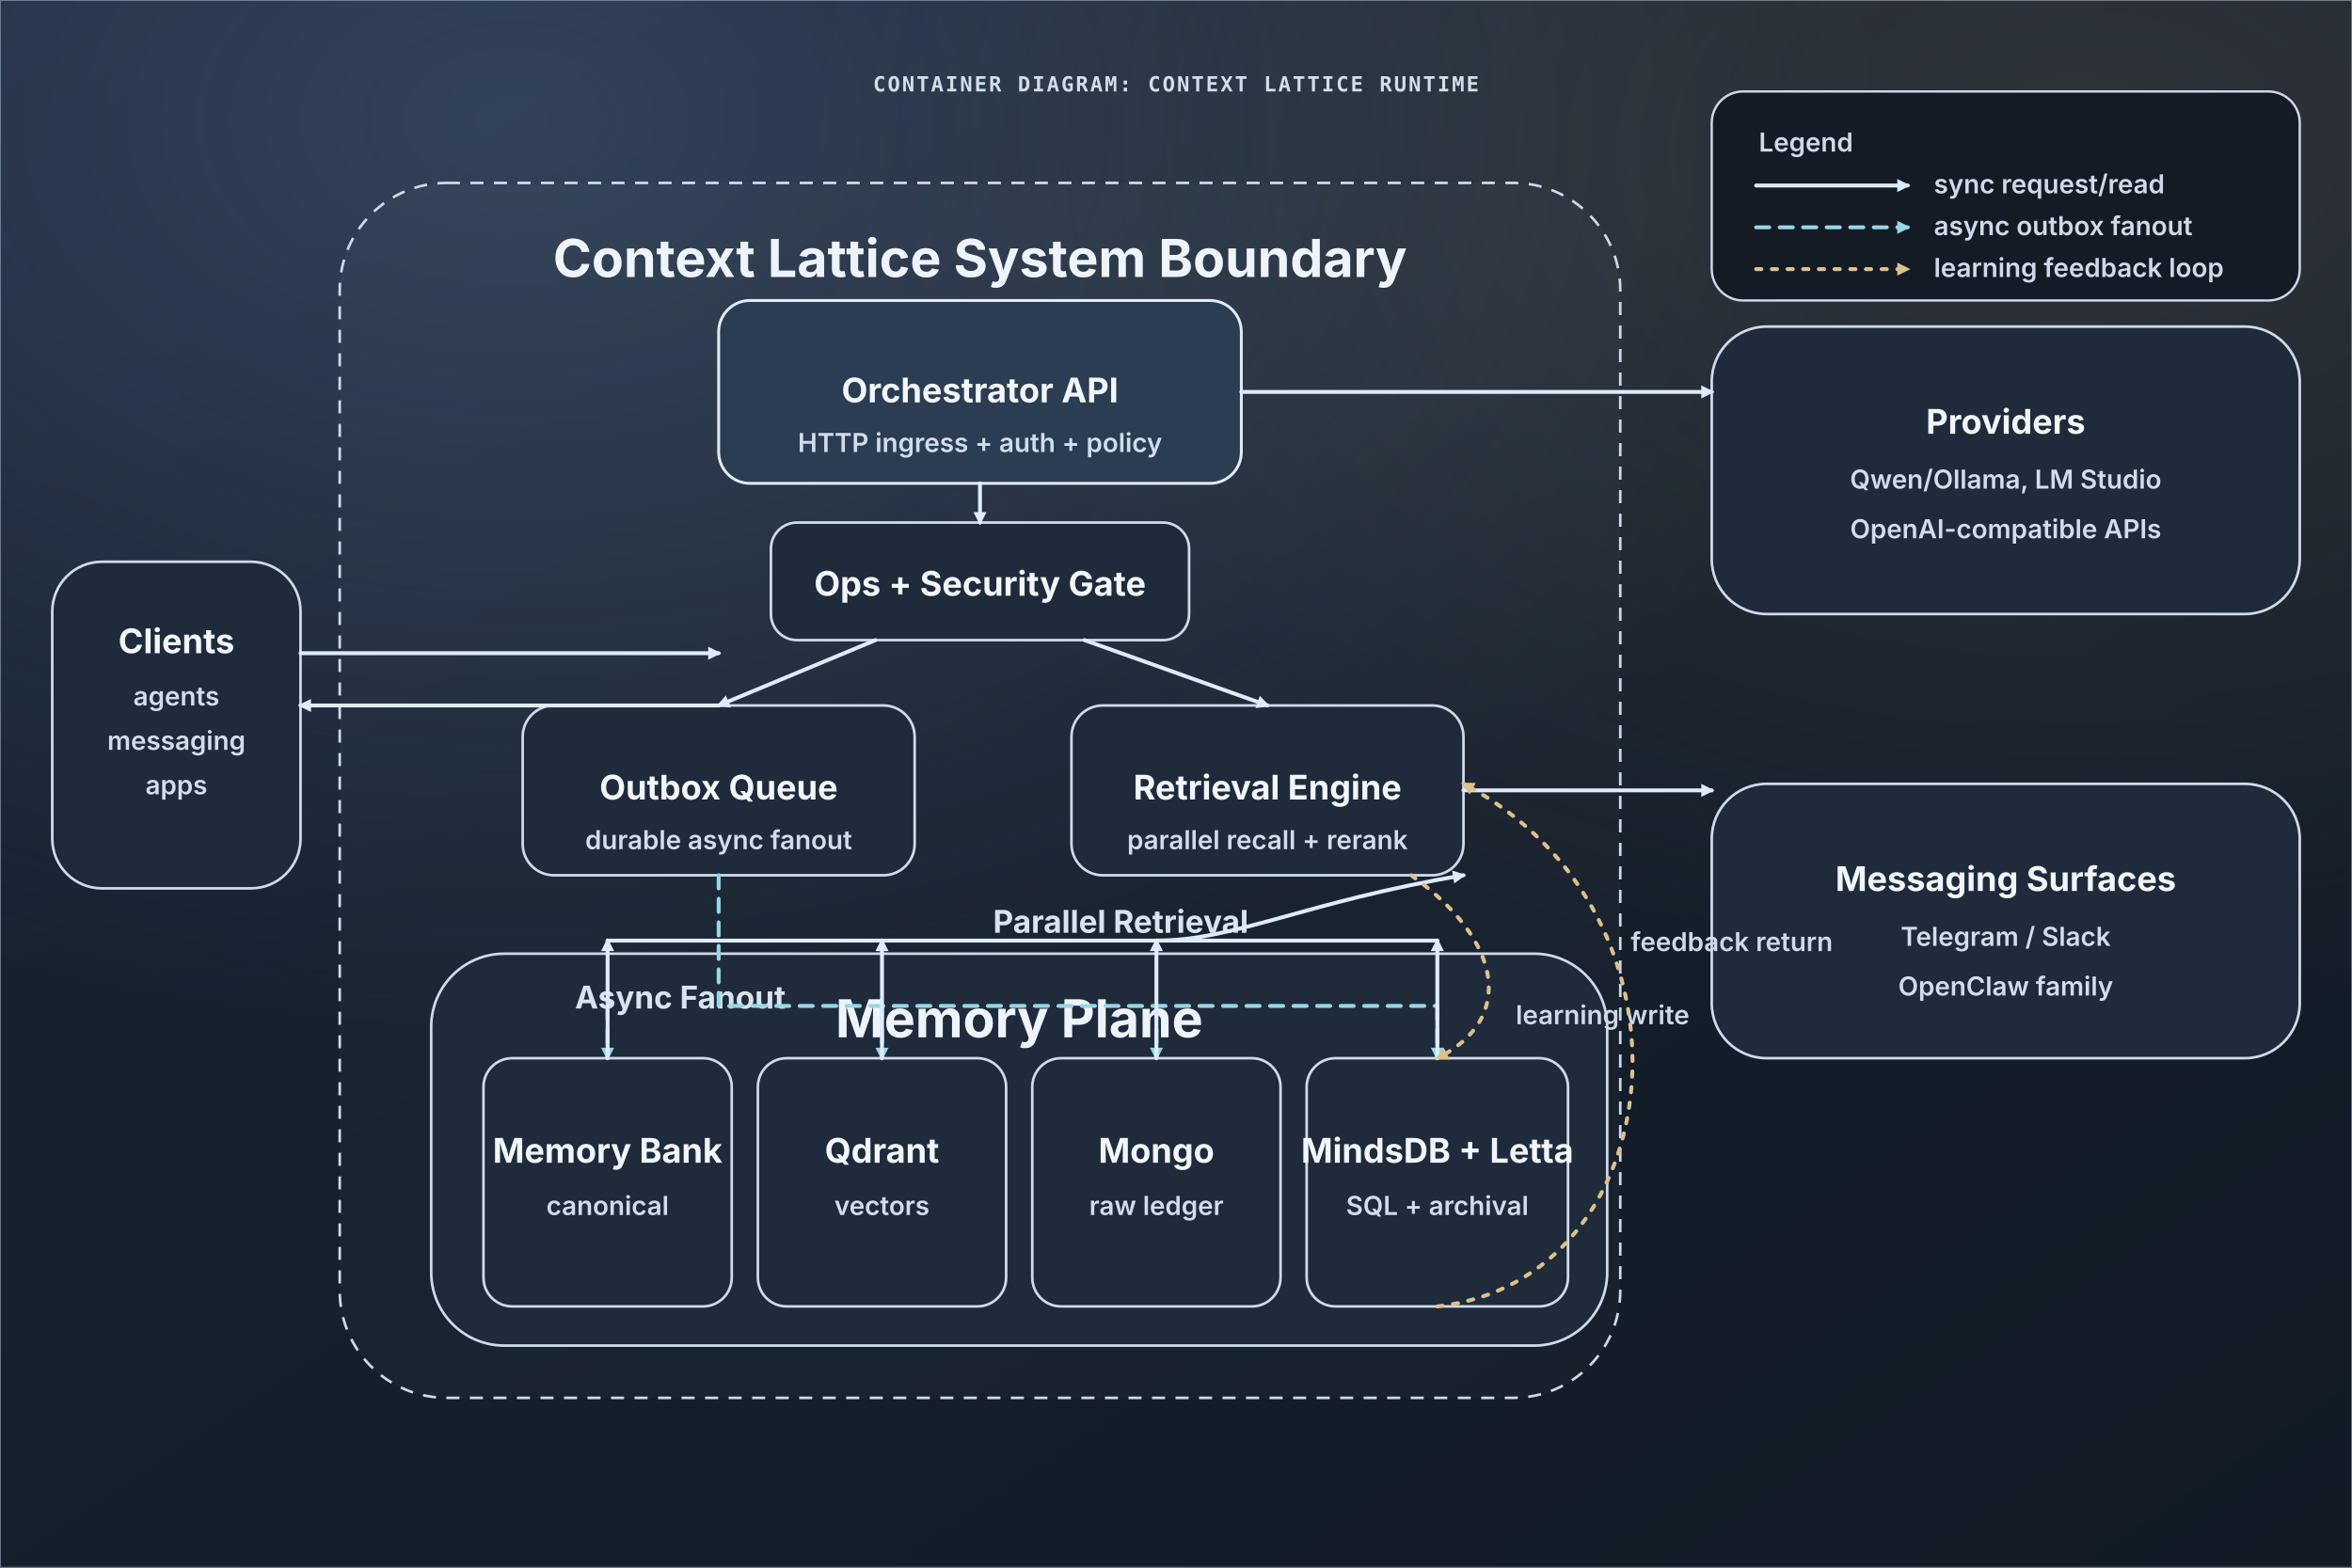
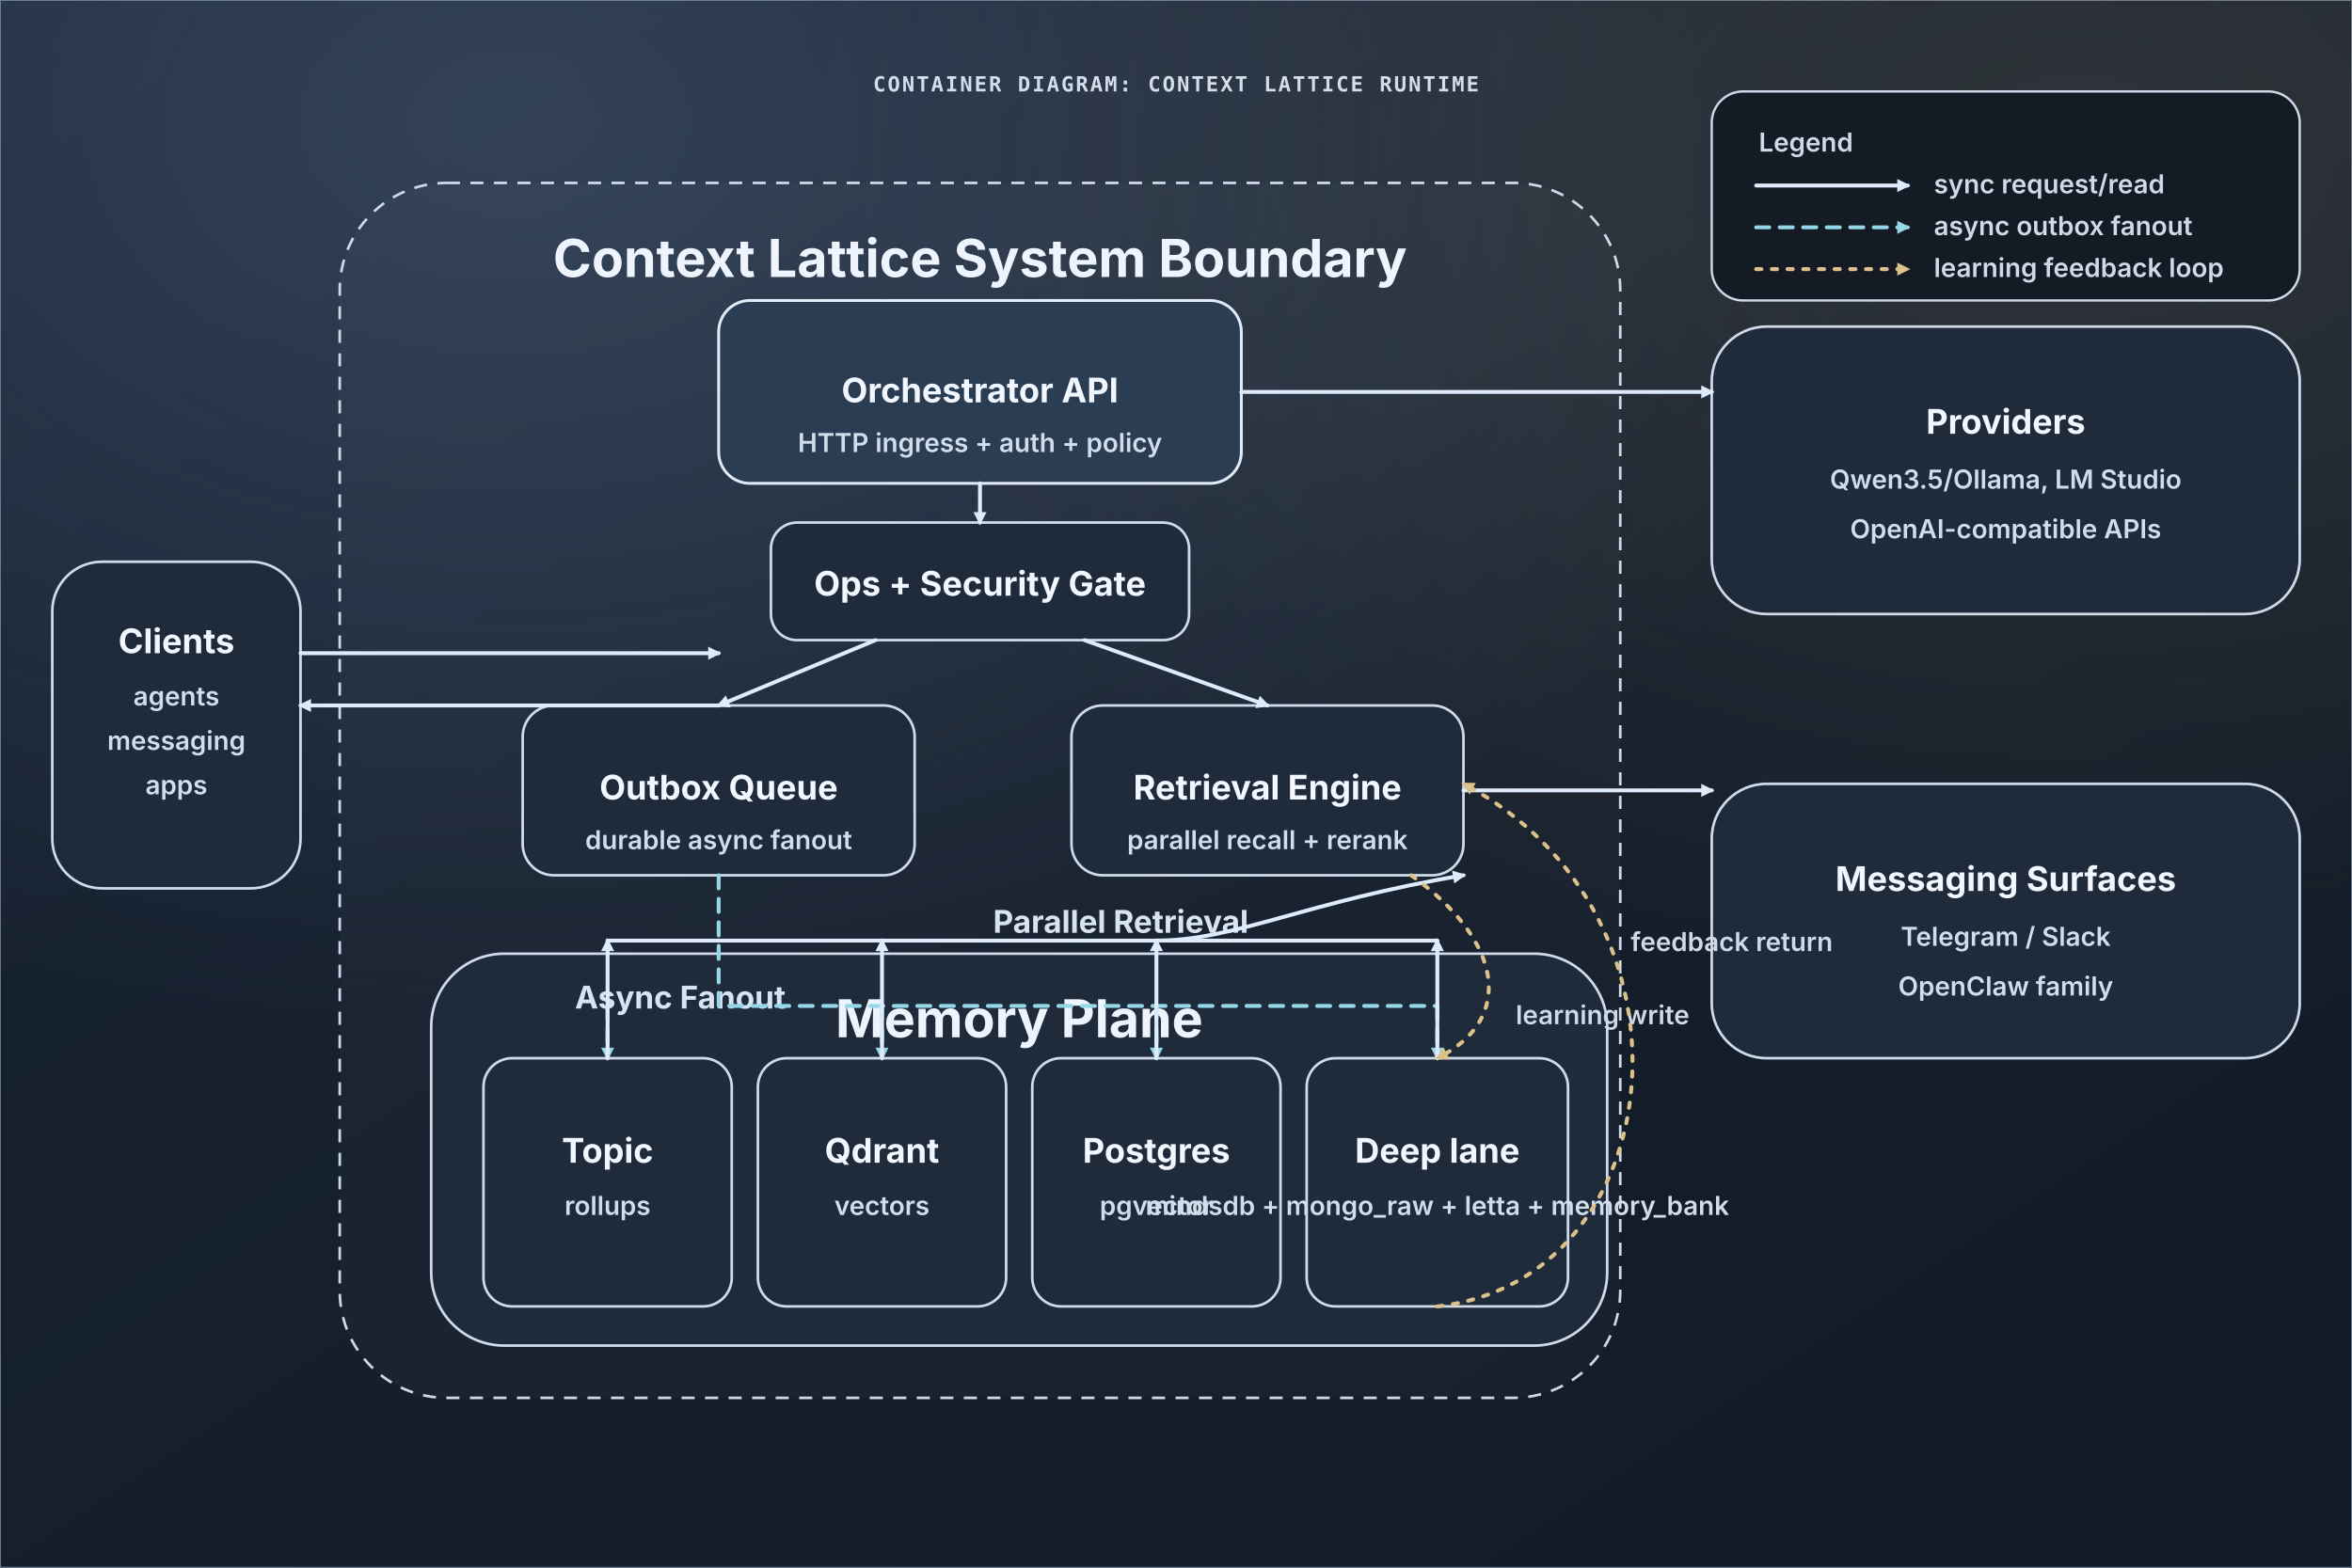
<svg xmlns="http://www.w3.org/2000/svg" width="1800" height="1200" viewBox="0 0 1800 1200" role="img" aria-label="Container and data-plane diagram showing ingress, durable fanout, retrieval synthesis, and learning loop">
  <defs>
    <linearGradient id="bg" x1="0%" y1="0%" x2="100%" y2="100%">
      <stop offset="0%" stop-color="#192434" />
      <stop offset="100%" stop-color="#111a25" />
    </linearGradient>
    <radialGradient id="glowA" cx="22%" cy="8%" r="58%">
      <stop offset="0%" stop-color="#88a5d2" stop-opacity="0.24" />
      <stop offset="100%" stop-color="#88a5d2" stop-opacity="0" />
    </radialGradient>
    <radialGradient id="glowB" cx="88%" cy="10%" r="54%">
      <stop offset="0%" stop-color="#d2b883" stop-opacity="0.14" />
      <stop offset="100%" stop-color="#d2b883" stop-opacity="0" />
    </radialGradient>
    <marker id="arrowSync" markerWidth="10" markerHeight="10" refX="8" refY="5" orient="auto" markerUnits="userSpaceOnUse">
      <path d="M0 0 L10 5 L0 10 Z" fill="#deebfc" />
    </marker>
    <marker id="arrowAsync" markerWidth="10" markerHeight="10" refX="8" refY="5" orient="auto" markerUnits="userSpaceOnUse">
      <path d="M0 0 L10 5 L0 10 Z" fill="#94d8e8" />
    </marker>
    <marker id="arrowLearn" markerWidth="10" markerHeight="10" refX="8" refY="5" orient="auto" markerUnits="userSpaceOnUse">
      <path d="M0 0 L10 5 L0 10 Z" fill="#dcc18a" />
    </marker>
    <style>
      .frame { fill: url(#bg); stroke: #69788b; stroke-width: 1.4; }
      .boundary { fill: rgba(255,255,255,0.02); stroke: #cdd8e8; stroke-width: 2; stroke-dasharray: 10 8; }
      .node { fill: #1f2b3a; stroke: #cfdbeb; stroke-width: 2; }
      .core { fill: #2b3d53; stroke: #e1eaf7; stroke-width: 2.2; }
      .title { font: 700 16px 'IBM Plex Mono', 'SF Mono', Menlo, monospace; fill: #d4deeb; letter-spacing: 0.09em; }
      .h2 { font: 700 40px 'IBM Plex Sans', 'Inter', sans-serif; fill: #eef4fd; }
      .label { font: 700 26px 'IBM Plex Sans', 'Inter', sans-serif; fill: #f1f6ff; }
      .sub { font: 600 20px 'IBM Plex Sans', 'Inter', sans-serif; fill: #d2ddec; }
      .lane { font: 700 24px 'IBM Plex Sans', 'Inter', sans-serif; fill: #d8e3f2; }
      .small { font: 600 20px 'IBM Plex Sans', 'Inter', sans-serif; fill: #cfdae9; }
      .sync { stroke: #deebfc; stroke-width: 3; fill: none; stroke-linecap: round; stroke-linejoin: round; }
      .async { stroke: #94d8e8; stroke-width: 3; fill: none; stroke-dasharray: 10 8; stroke-linecap: round; stroke-linejoin: round; }
      .learn { stroke: #dcc18a; stroke-width: 3; fill: none; stroke-dasharray: 4 8; stroke-linecap: round; stroke-linejoin: round; }
      .plate { fill: rgba(17,24,35,0.88); stroke: #cdd8e8; stroke-width: 1.8; }
    </style>
  </defs>
  <rect x="0" y="0" width="1800" height="1200" class="frame" />
  <rect x="0" y="0" width="1800" height="1200" fill="url(#glowA)" />
  <rect x="0" y="0" width="1800" height="1200" fill="url(#glowB)" />
  <text x="900" y="70" text-anchor="middle" class="title">CONTAINER DIAGRAM: CONTEXT LATTICE RUNTIME</text>
  <rect x="260" y="140" width="980" height="930" rx="82" class="boundary" />
  <text x="750" y="212" text-anchor="middle" class="h2">Context Lattice System Boundary</text>
  <rect x="40" y="430" width="190" height="250" rx="38" class="node" />
  <text x="135" y="500" text-anchor="middle" class="label">Clients</text>
  <text x="135" y="540" text-anchor="middle" class="sub">agents</text>
  <text x="135" y="574" text-anchor="middle" class="sub">messaging</text>
  <text x="135" y="608" text-anchor="middle" class="sub">apps</text>
  <rect x="550" y="230" width="400" height="140" rx="24" class="core" />
  <text x="750" y="308" text-anchor="middle" class="label">Orchestrator API</text>
  <text x="750" y="346" text-anchor="middle" class="sub">HTTP ingress + auth + policy</text>
  <rect x="590" y="400" width="320" height="90" rx="20" class="node" />
  <text x="750" y="456" text-anchor="middle" class="label">Ops + Security Gate</text>
  <rect x="400" y="540" width="300" height="130" rx="24" class="node" />
  <text x="550" y="612" text-anchor="middle" class="label">Outbox Queue</text>
  <text x="550" y="650" text-anchor="middle" class="sub">durable async fanout</text>
  <rect x="820" y="540" width="300" height="130" rx="24" class="node" />
  <text x="970" y="612" text-anchor="middle" class="label">Retrieval Engine</text>
  <text x="970" y="650" text-anchor="middle" class="sub">parallel recall + rerank</text>
  <rect x="330" y="730" width="900" height="300" rx="56" class="node" />
  <text x="780" y="794" text-anchor="middle" class="h2">Memory Plane</text>
  <rect x="370" y="810" width="190" height="190" rx="22" class="node" />
-   <text x="465" y="890" text-anchor="middle" class="label">Memory Bank</text>
-   <text x="465" y="930" text-anchor="middle" class="sub">canonical</text>
+   <text x="465" y="890" text-anchor="middle" class="label">Topic</text>
+   <text x="465" y="930" text-anchor="middle" class="sub">rollups</text>
  <rect x="580" y="810" width="190" height="190" rx="22" class="node" />
  <text x="675" y="890" text-anchor="middle" class="label">Qdrant</text>
  <text x="675" y="930" text-anchor="middle" class="sub">vectors</text>
  <rect x="790" y="810" width="190" height="190" rx="22" class="node" />
-   <text x="885" y="890" text-anchor="middle" class="label">Mongo</text>
-   <text x="885" y="930" text-anchor="middle" class="sub">raw ledger</text>
+   <text x="885" y="890" text-anchor="middle" class="label">Postgres</text>
+   <text x="885" y="930" text-anchor="middle" class="sub">pgvector</text>
  <rect x="1000" y="810" width="200" height="190" rx="22" class="node" />
-   <text x="1100" y="890" text-anchor="middle" class="label">MindsDB + Letta</text>
-   <text x="1100" y="930" text-anchor="middle" class="sub">SQL + archival</text>
+   <text x="1100" y="890" text-anchor="middle" class="label">Deep lane</text>
+   <text x="1100" y="930" text-anchor="middle" class="sub">mindsdb + mongo_raw + letta + memory_bank</text>
  <rect x="1310" y="250" width="450" height="220" rx="42" class="node" />
  <text x="1535" y="332" text-anchor="middle" class="label">Providers</text>
-   <text x="1535" y="374" text-anchor="middle" class="sub">Qwen/Ollama, LM Studio</text>
+   <text x="1535" y="374" text-anchor="middle" class="sub">Qwen3.5/Ollama, LM Studio</text>
  <text x="1535" y="412" text-anchor="middle" class="sub">OpenAI-compatible APIs</text>
  <rect x="1310" y="600" width="450" height="210" rx="42" class="node" />
  <text x="1535" y="682" text-anchor="middle" class="label">Messaging Surfaces</text>
  <text x="1535" y="724" text-anchor="middle" class="sub">Telegram / Slack</text>
  <text x="1535" y="762" text-anchor="middle" class="sub">OpenClaw family</text>
  <rect x="1310" y="70" width="450" height="160" rx="24" class="plate" />
  <text x="1346" y="116" class="small">Legend</text>
  <path class="sync" d="M1344 142 H1460" marker-end="url(#arrowSync)" />
  <text x="1480" y="148" class="small">sync request/read</text>
  <path class="async" d="M1344 174 H1460" marker-end="url(#arrowAsync)" />
  <text x="1480" y="180" class="small">async outbox fanout</text>
  <path class="learn" d="M1344 206 H1460" marker-end="url(#arrowLearn)" />
  <text x="1480" y="212" class="small">learning feedback loop</text>
  <path class="sync" d="M230 500 H550" marker-end="url(#arrowSync)" />
  <path class="sync" d="M550 540 H230" marker-end="url(#arrowSync)" />
  <path class="sync" d="M750 370 V400" marker-end="url(#arrowSync)" />
  <path class="sync" d="M670 490 L550 540" marker-end="url(#arrowSync)" />
  <path class="sync" d="M830 490 L970 540" marker-end="url(#arrowSync)" />
  <path class="sync" d="M950 300 H1310" marker-end="url(#arrowSync)" />
  <path class="sync" d="M1120 605 H1310" marker-end="url(#arrowSync)" />
  <text x="440" y="772" class="lane">Async Fanout</text>
  <path class="async" d="M550 670 V770 H1100" />
  <path class="async" d="M465 770 V810" marker-end="url(#arrowAsync)" />
  <path class="async" d="M675 770 V810" marker-end="url(#arrowAsync)" />
  <path class="async" d="M885 770 V810" marker-end="url(#arrowAsync)" />
  <path class="async" d="M1100 770 V810" marker-end="url(#arrowAsync)" />
  <text x="760" y="714" class="lane">Parallel Retrieval</text>
  <path class="sync" d="M465 810 V720" marker-end="url(#arrowSync)" />
  <path class="sync" d="M675 810 V720" marker-end="url(#arrowSync)" />
  <path class="sync" d="M885 810 V720" marker-end="url(#arrowSync)" />
  <path class="sync" d="M1100 810 V720" marker-end="url(#arrowSync)" />
  <path class="sync" d="M465 720 H1100" />
  <path class="sync" d="M885 720 C945 720,1000 690,1120 670" marker-end="url(#arrowSync)" />
  <text x="1160" y="784" class="small" fill="#dcc18a">learning write</text>
  <path class="learn" d="M1080 670 C1150 720,1160 780,1100 810" marker-end="url(#arrowLearn)" />
  <text x="1248" y="728" class="small" fill="#dcc18a">feedback return</text>
  <path class="learn" d="M1100 1000 C1280 980,1310 700,1120 600" marker-end="url(#arrowLearn)" />
</svg>
